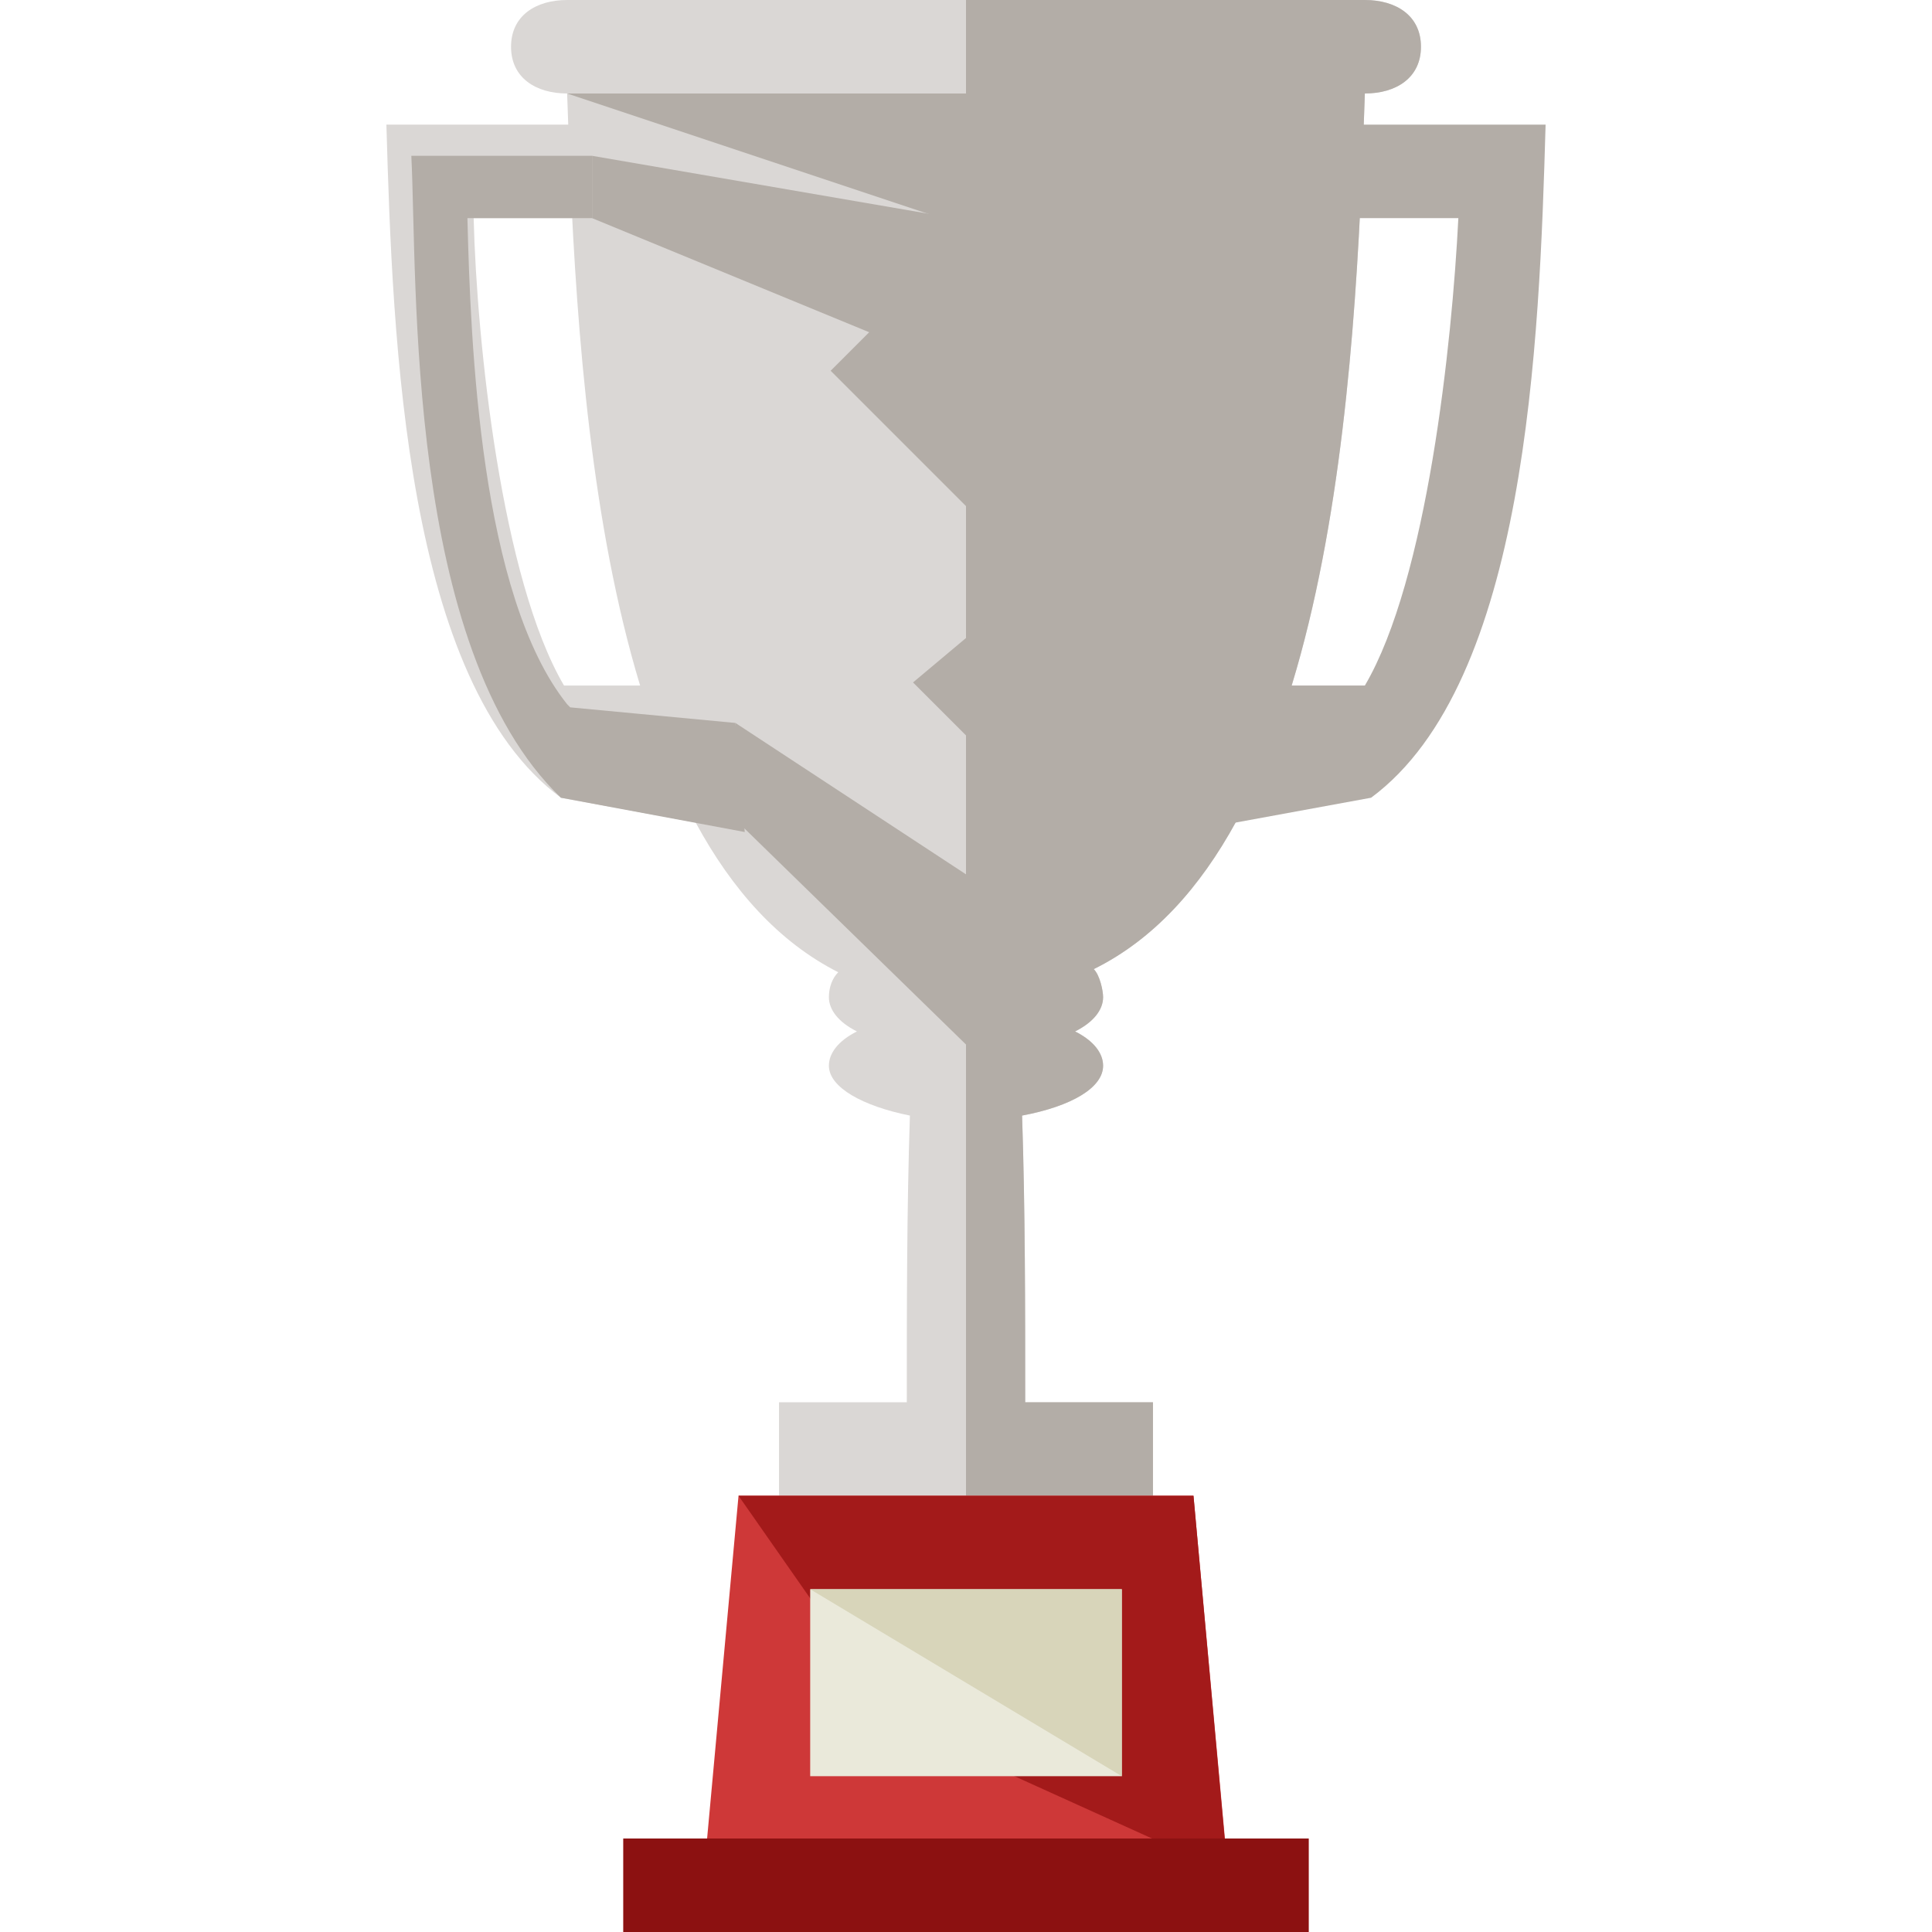
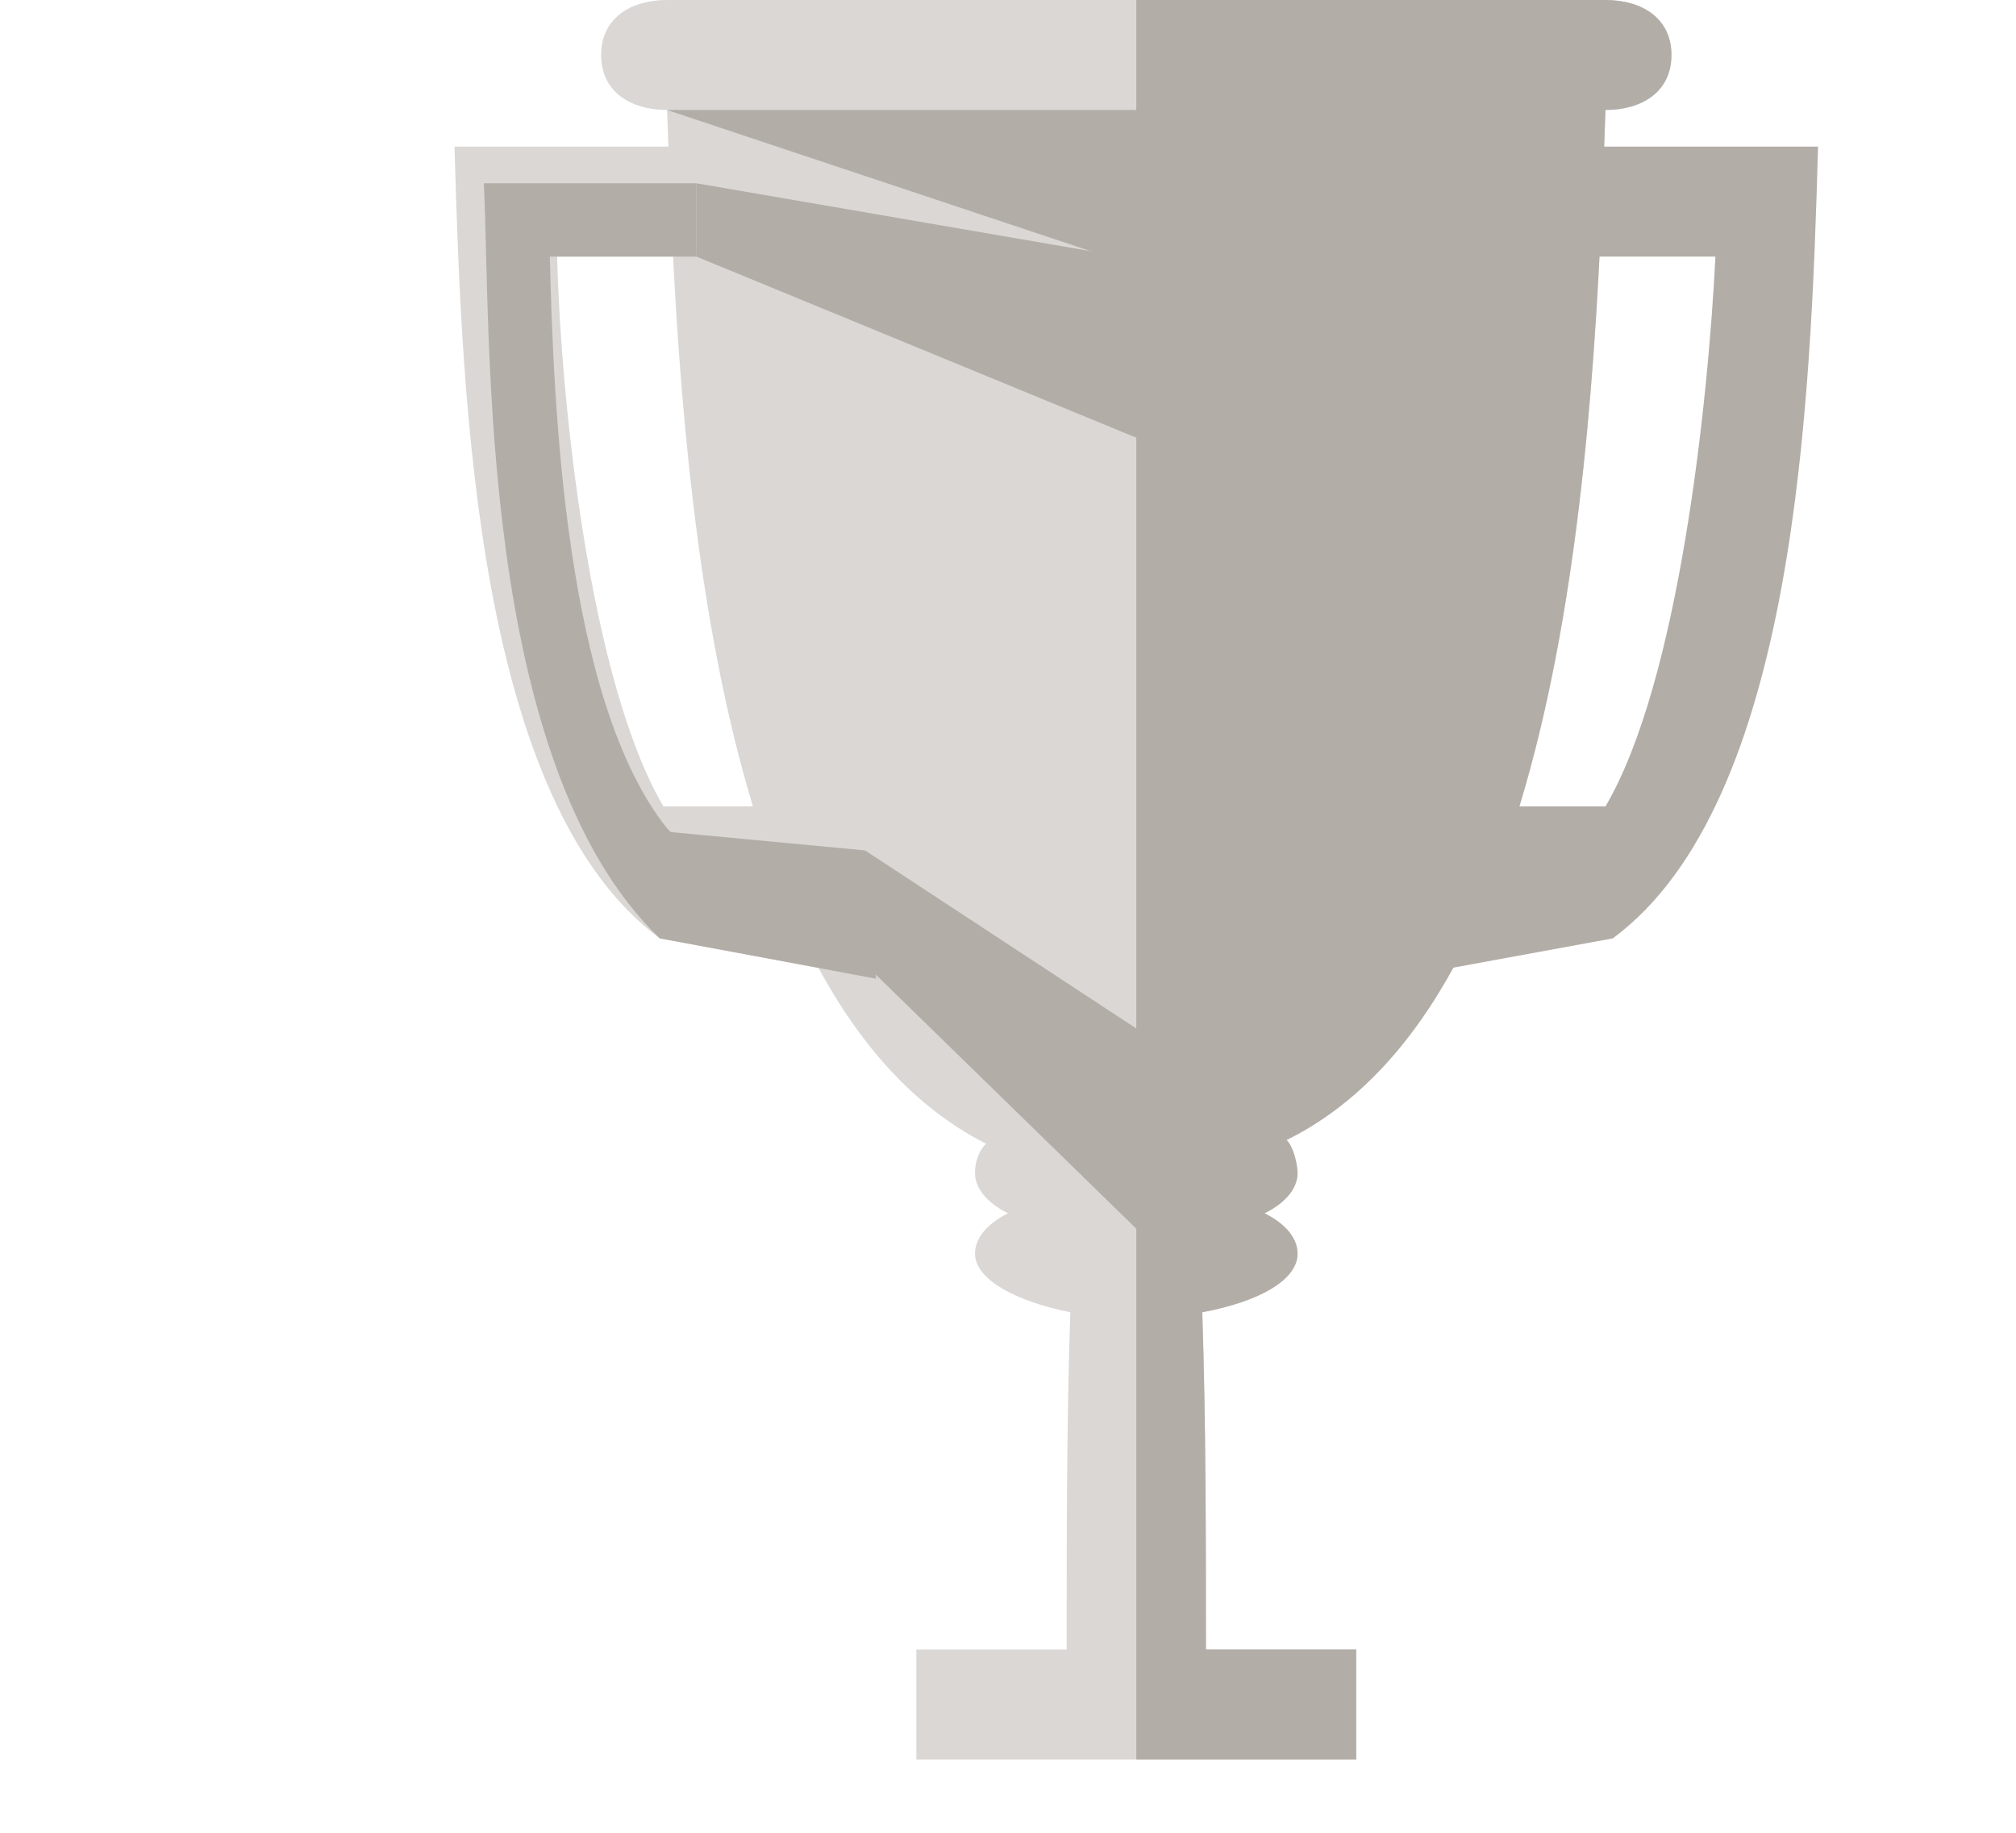
- <svg xmlns="http://www.w3.org/2000/svg" version="1.1" id="Layer_1" viewBox="0 0 496 496" xml:space="preserve">
+ <svg xmlns="http://www.w3.org/2000/svg" version="1.1" id="Layer_1" viewBox="0 0 440 400" xml:space="preserve">
  <g>
    <path style="fill:#dad7d5;" d="M350.4,0H145.6c-8,0-14.4,4-14.4,12s6.4,12,14.4,12l0,0c2.4,72,8,194.4,69.6,225.6   c-1.6,1.6-2.4,4-2.4,6.4c0,3.2,2.4,6.4,7.2,8.8c-4.8,2.4-7.2,5.6-7.2,8.8c0,5.6,8.8,10.4,20.8,12.8c-0.8,24-0.8,49.6-0.8,73.6H200   v24h96v-24h-32.8c0-24,0-49.6-0.8-73.6c12.8-2.4,20.8-7.2,20.8-12.8c0-3.2-2.4-6.4-7.2-8.8c4.8-2.4,7.2-5.6,7.2-8.8   c0-1.6-0.8-5.6-2.4-7.2C342.4,218.4,348,96,350.4,24l0,0c8,0,14.4-4,14.4-12S358.4,0,350.4,0z" />
    <path style="fill:#dad7d5;" d="M192,176h-48h0.8c-16-27.2-22.4-88-23.2-120H152V32H99.2c1.6,56,4.8,143.2,44.8,172.8l0,0l0,0l0,0   l0,0l48,8.8V176z" />
  </g>
  <g>
    <path style="fill:#b3ada7;" d="M304,176h48h-1.6c16-27.2,22.4-88,24-120H344V32h52.8c-1.6,56-4.8,143.2-44.8,172.8l0,0l0,0l0,0l0,0   l-48,8.8V176z" />
    <path style="fill:#b3ada7;" d="M188.8,185.6l-42.4-4l-0.8-0.8C123.2,152.8,120.8,88,120,56h32V40h-46.4   c1.6,32-1.6,126.4,38.4,164.8l0,0l0,0l0,0l0,0l47.2,8.8L188.8,185.6z" />
    <path style="fill:#b3ada7;" d="M350.4,0H248v384h48v-24h-32.8c0-24,0-49.6-0.8-73.6c12.8-2.4,20.8-7.2,20.8-12.8   c0-3.2-2.4-6.4-7.2-8.8c4.8-2.4,7.2-5.6,7.2-8.8c0-1.6-0.8-5.6-2.4-7.2C342.4,218.4,348,96,350.4,24l0,0c8,0,14.4-4,14.4-12   S358.4,0,350.4,0z" />
    <polygon style="fill:#b3ada7;" points="344,60 251.2,59.2 145.6,24 344,24  " />
    <polygon style="fill:#b3ada7;" points="254.4,274.4 189.6,211.2 188.8,185.6 268,237.6  " />
    <polygon style="fill:#b3ada7;" points="260.8,100.8 152,56 152,40 272.8,60.8  " />
-     <rect x="214.488" y="92.191" transform="matrix(-0.7071 -0.7071 0.7071 -0.7071 348.3754 360.6835)" style="fill:#b3ada7;" width="68.799" height="32" />
-     <polygon style="fill:#b3ada7;" points="284.8,225.6 234.4,175.2 259.2,154.4 307.2,202.4  " />
  </g>
-   <polygon style="fill:#CE3838;" points="315.2,480 180.8,480 189.6,384 306.4,384 " />
-   <polygon style="fill:#A31A1A;" points="315.2,480.8 230.4,442.4 189.6,384 306.4,384 " />
-   <rect x="208" y="408" style="fill:#EAE9DA;" width="80" height="48" />
-   <polyline style="fill:#D8D5BA;" points="208,408 288,408 288,456 " />
-   <rect x="160" y="472" style="fill:#8C1111;" width="176" height="24" />
</svg>
